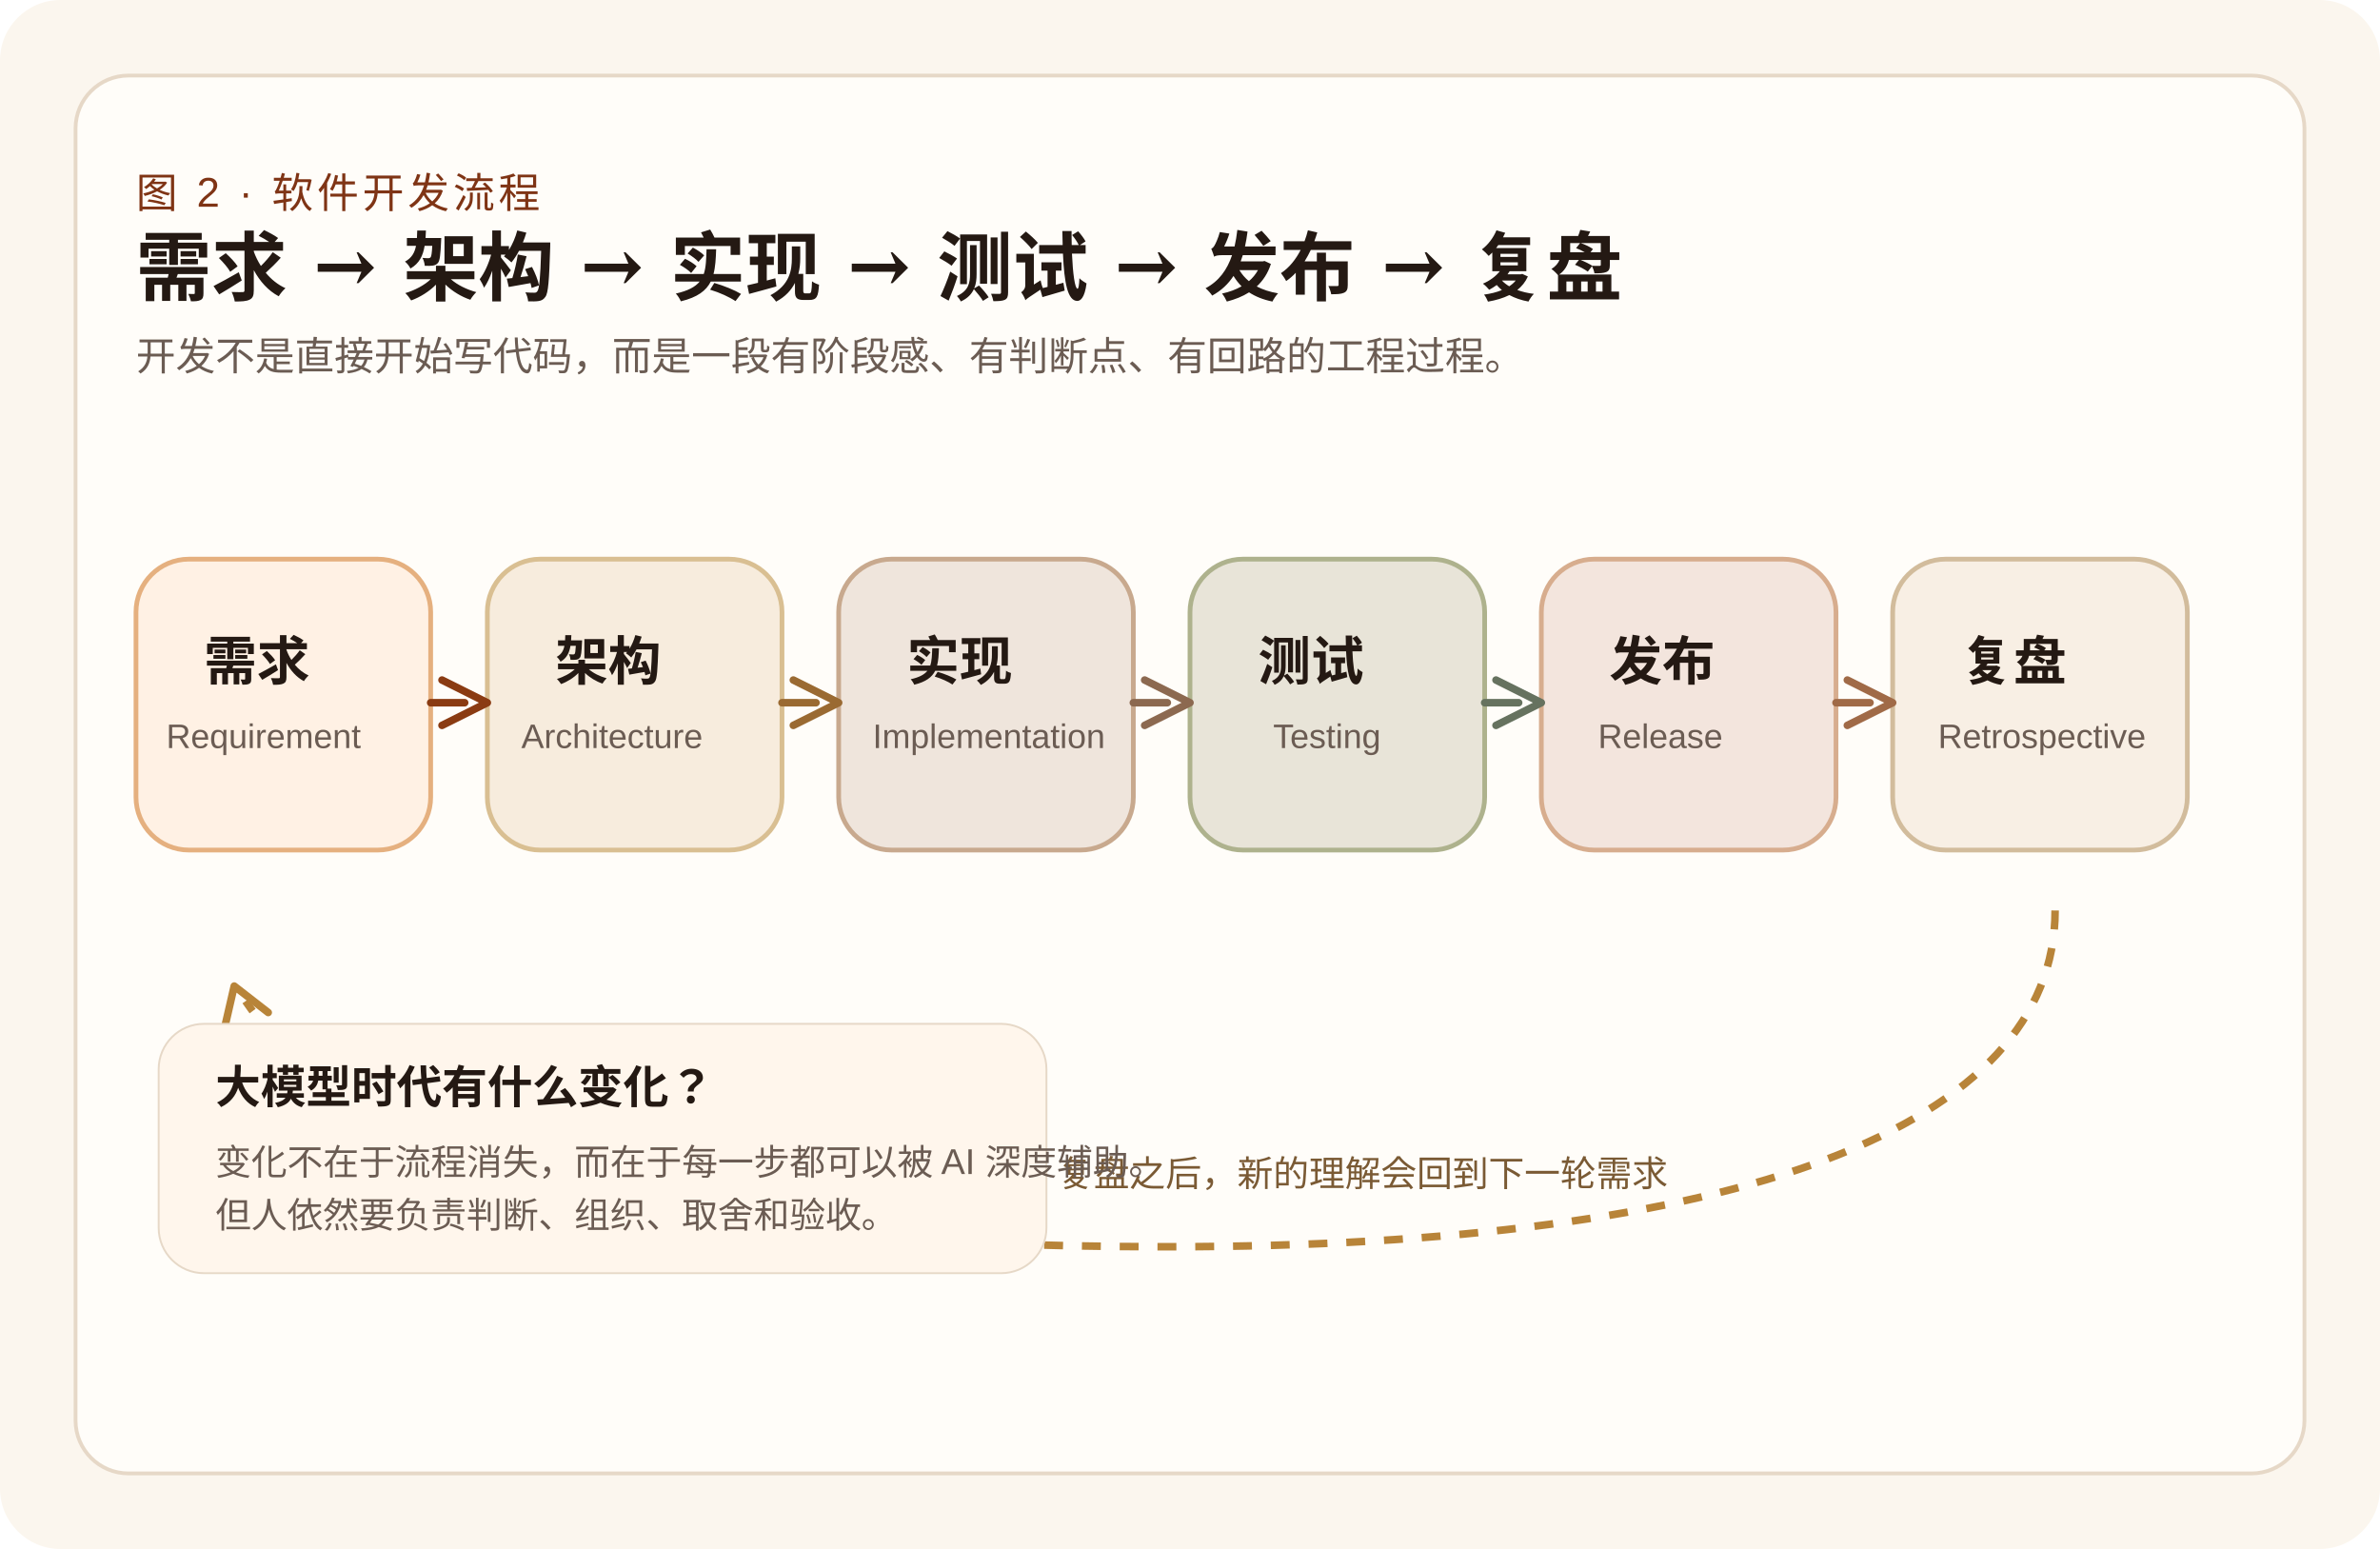
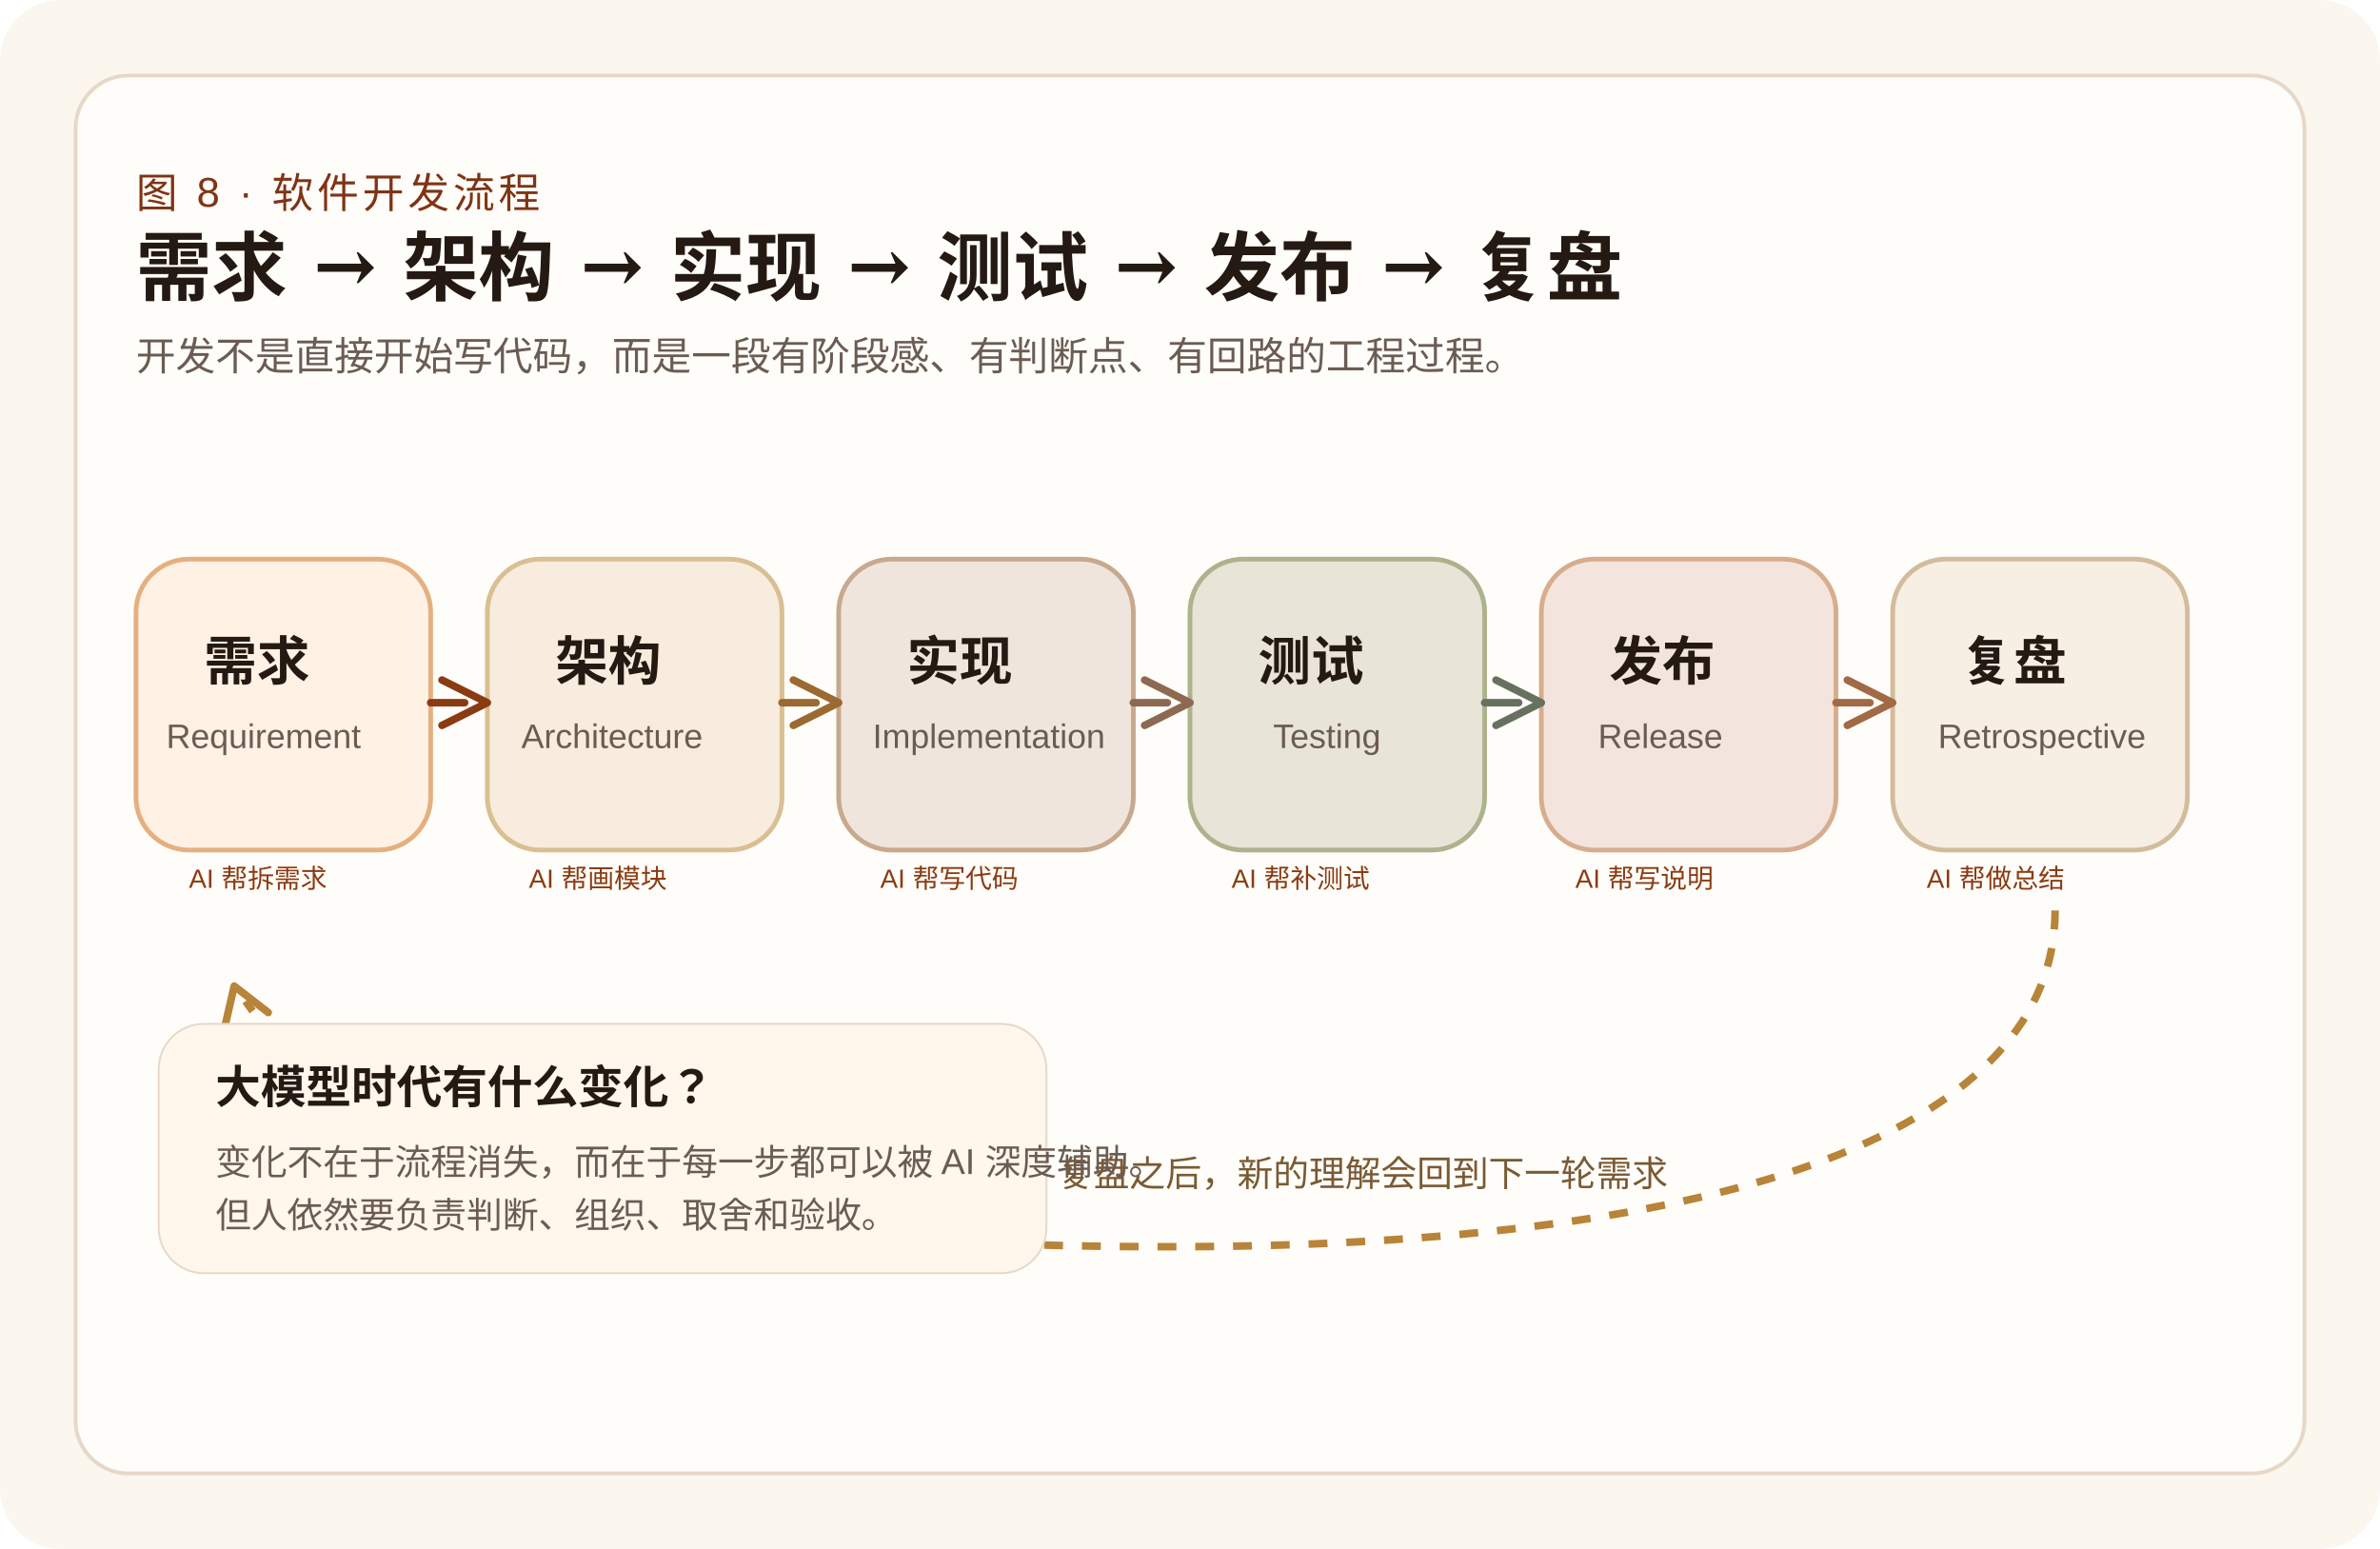
<svg xmlns="http://www.w3.org/2000/svg" width="1260" height="820" viewBox="0 0 1260 820" fill="none">
  <rect width="1260" height="820" rx="32" fill="#FBF6EE" />
  <rect x="40" y="40" width="1180" height="740" rx="28" fill="#FFFDF9" stroke="#E6D8C7" stroke-width="2" />
-   <text x="72" y="110" fill="#7F3415" font-size="22" font-family="Arial, sans-serif" letter-spacing="2">图 2 · 软件开发流程</text>
+   <text x="72" y="110" fill="#7F3415" font-size="22" font-family="Arial, sans-serif" letter-spacing="2">图 8 · 软件开发流程</text>
  <text x="72" y="156" fill="#241913" font-size="40" font-family="Georgia, serif" font-weight="700">需求 → 架构 → 实现 → 测试 → 发布 → 复盘</text>
  <text x="72" y="196" fill="#6B5C53" font-size="21" font-family="Arial, sans-serif">开发不是直接开始写代码，而是一段有阶段感、有判断点、有回路的工程过程。</text>
  <g font-family="Georgia, serif" font-weight="700" font-size="28" fill="#241913">
    <rect x="72" y="296" width="156" height="154" rx="28" fill="#FFF1E4" stroke="#E5B07F" stroke-width="2.5" />
    <text x="108" y="360">需求</text>
    <text x="88" y="396" font-size="18" fill="#6B5C53" font-family="Arial, sans-serif" font-weight="400">Requirement</text>
    <rect x="258" y="296" width="156" height="154" rx="28" fill="#F7ECDD" stroke="#D9BF92" stroke-width="2.5" />
    <text x="294" y="360">架构</text>
    <text x="276" y="396" font-size="18" fill="#6B5C53" font-family="Arial, sans-serif" font-weight="400">Architecture</text>
    <rect x="444" y="296" width="156" height="154" rx="28" fill="#EFE5DC" stroke="#C8A98E" stroke-width="2.5" />
    <text x="480" y="360">实现</text>
    <text x="462" y="396" font-size="18" fill="#6B5C53" font-family="Arial, sans-serif" font-weight="400">Implementation</text>
    <rect x="630" y="296" width="156" height="154" rx="28" fill="#E8E4D8" stroke="#AEB28D" stroke-width="2.5" />
    <text x="666" y="360">测试</text>
    <text x="674" y="396" font-size="18" fill="#6B5C53" font-family="Arial, sans-serif" font-weight="400">Testing</text>
    <rect x="816" y="296" width="156" height="154" rx="28" fill="#F3E5DD" stroke="#D7AD8E" stroke-width="2.5" />
    <text x="852" y="360">发布</text>
    <text x="846" y="396" font-size="18" fill="#6B5C53" font-family="Arial, sans-serif" font-weight="400">Release</text>
    <rect x="1002" y="296" width="156" height="154" rx="28" fill="#F8EFE4" stroke="#D2BC9C" stroke-width="2.5" />
    <text x="1038" y="360">复盘</text>
    <text x="1026" y="396" font-size="18" fill="#6B5C53" font-family="Arial, sans-serif" font-weight="400">Retrospective</text>
  </g>
  <g stroke-width="4" stroke-linecap="round" stroke-linejoin="round">
    <path d="M228 372H246" stroke="#8A3B12" />
    <path d="M234 360L258 372L234 384" stroke="#8A3B12" />
    <path d="M414 372H432" stroke="#9A6A32" />
    <path d="M420 360L444 372L420 384" stroke="#9A6A32" />
    <path d="M600 372H618" stroke="#8C6950" />
    <path d="M606 360L630 372L606 384" stroke="#8C6950" />
    <path d="M786 372H804" stroke="#66725F" />
    <path d="M792 360L816 372L792 384" stroke="#66725F" />
    <path d="M972 372H990" stroke="#A06A47" />
    <path d="M978 360L1002 372L978 384" stroke="#A06A47" />
  </g>
  <path d="M1088 482C1088 596 922 660 618 660C342 660 190 618 130 530" stroke="#B88439" stroke-width="4" stroke-dasharray="10 10" />
  <path d="M142 536L124 522L118 548" stroke="#B88439" stroke-width="4" stroke-linecap="round" stroke-linejoin="round" />
  <text x="560" y="628" fill="#7A5A34" font-size="19" font-family="Arial, sans-serif">复盘之后，新的理解会回到下一轮需求</text>
  <rect x="84" y="542" width="470" height="132" rx="24" fill="#FFF6EC" stroke="#E6D8C7" />
  <text x="114" y="584" fill="#241913" font-size="24" font-family="Georgia, serif" font-weight="700">大模型时代有什么变化？</text>
  <text x="114" y="622" fill="#6B5C53" font-size="19" font-family="Arial, sans-serif">变化不在于流程消失，而在于每一步都可以被 AI 深度辅助。</text>
  <text x="114" y="650" fill="#6B5C53" font-size="19" font-family="Arial, sans-serif">但人依然要负责判断、组织、取舍和验收。</text>
+   <g font-family="Arial, sans-serif" font-size="14" fill="#8A3B12">
+     <text x="100" y="470">AI 帮拆需求</text>
+     <text x="280" y="470">AI 帮画模块</text>
+     <text x="466" y="470">AI 帮写代码</text>
+     <text x="652" y="470">AI 帮补测试</text>
+     <text x="834" y="470">AI 帮写说明</text>
+     <text x="1020" y="470">AI 帮做总结</text>
+   </g>
</svg>
